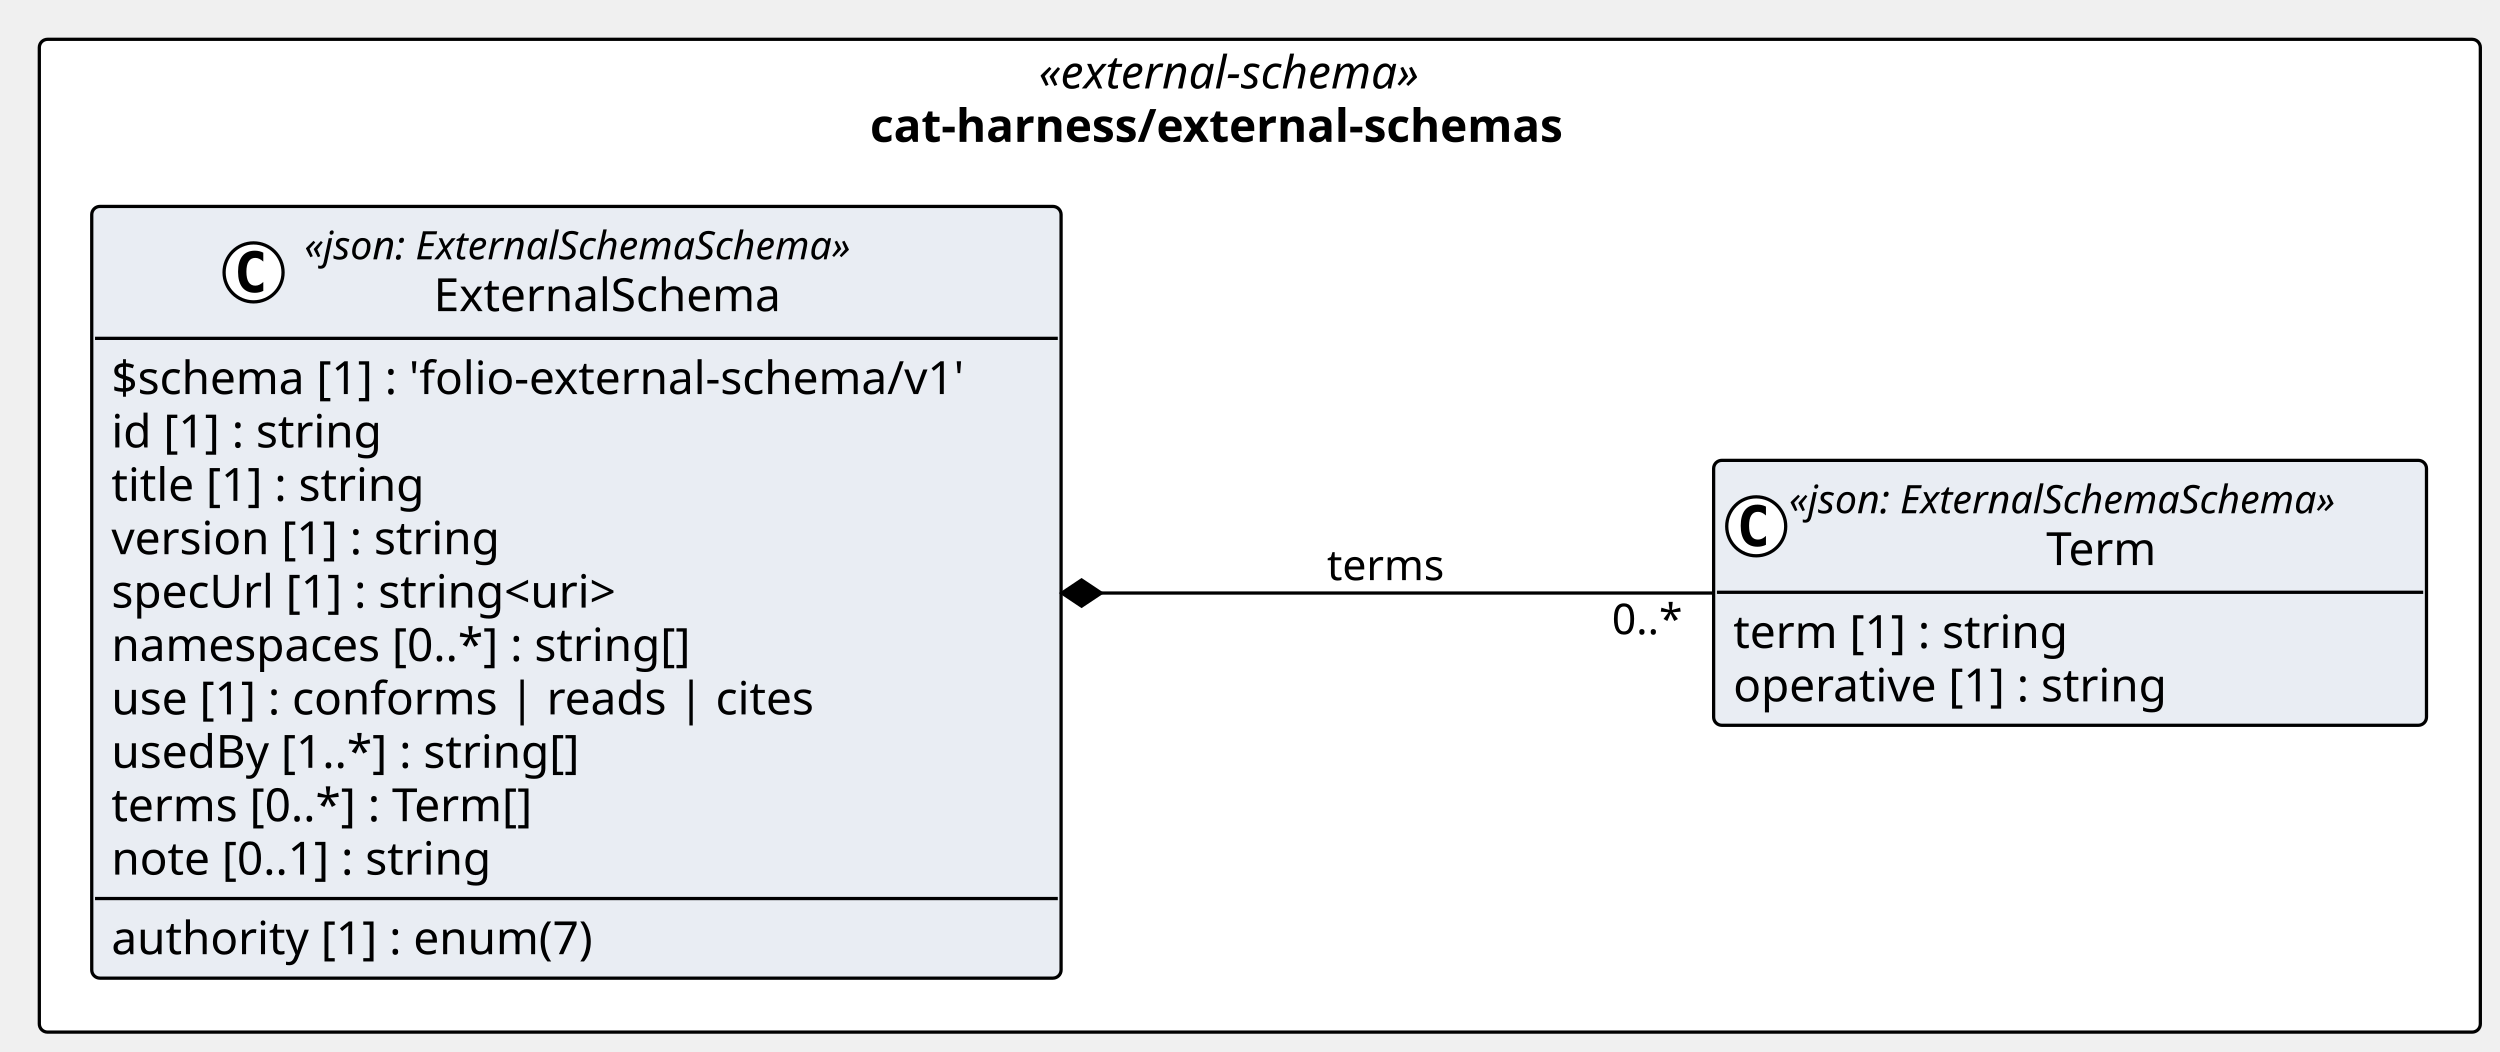
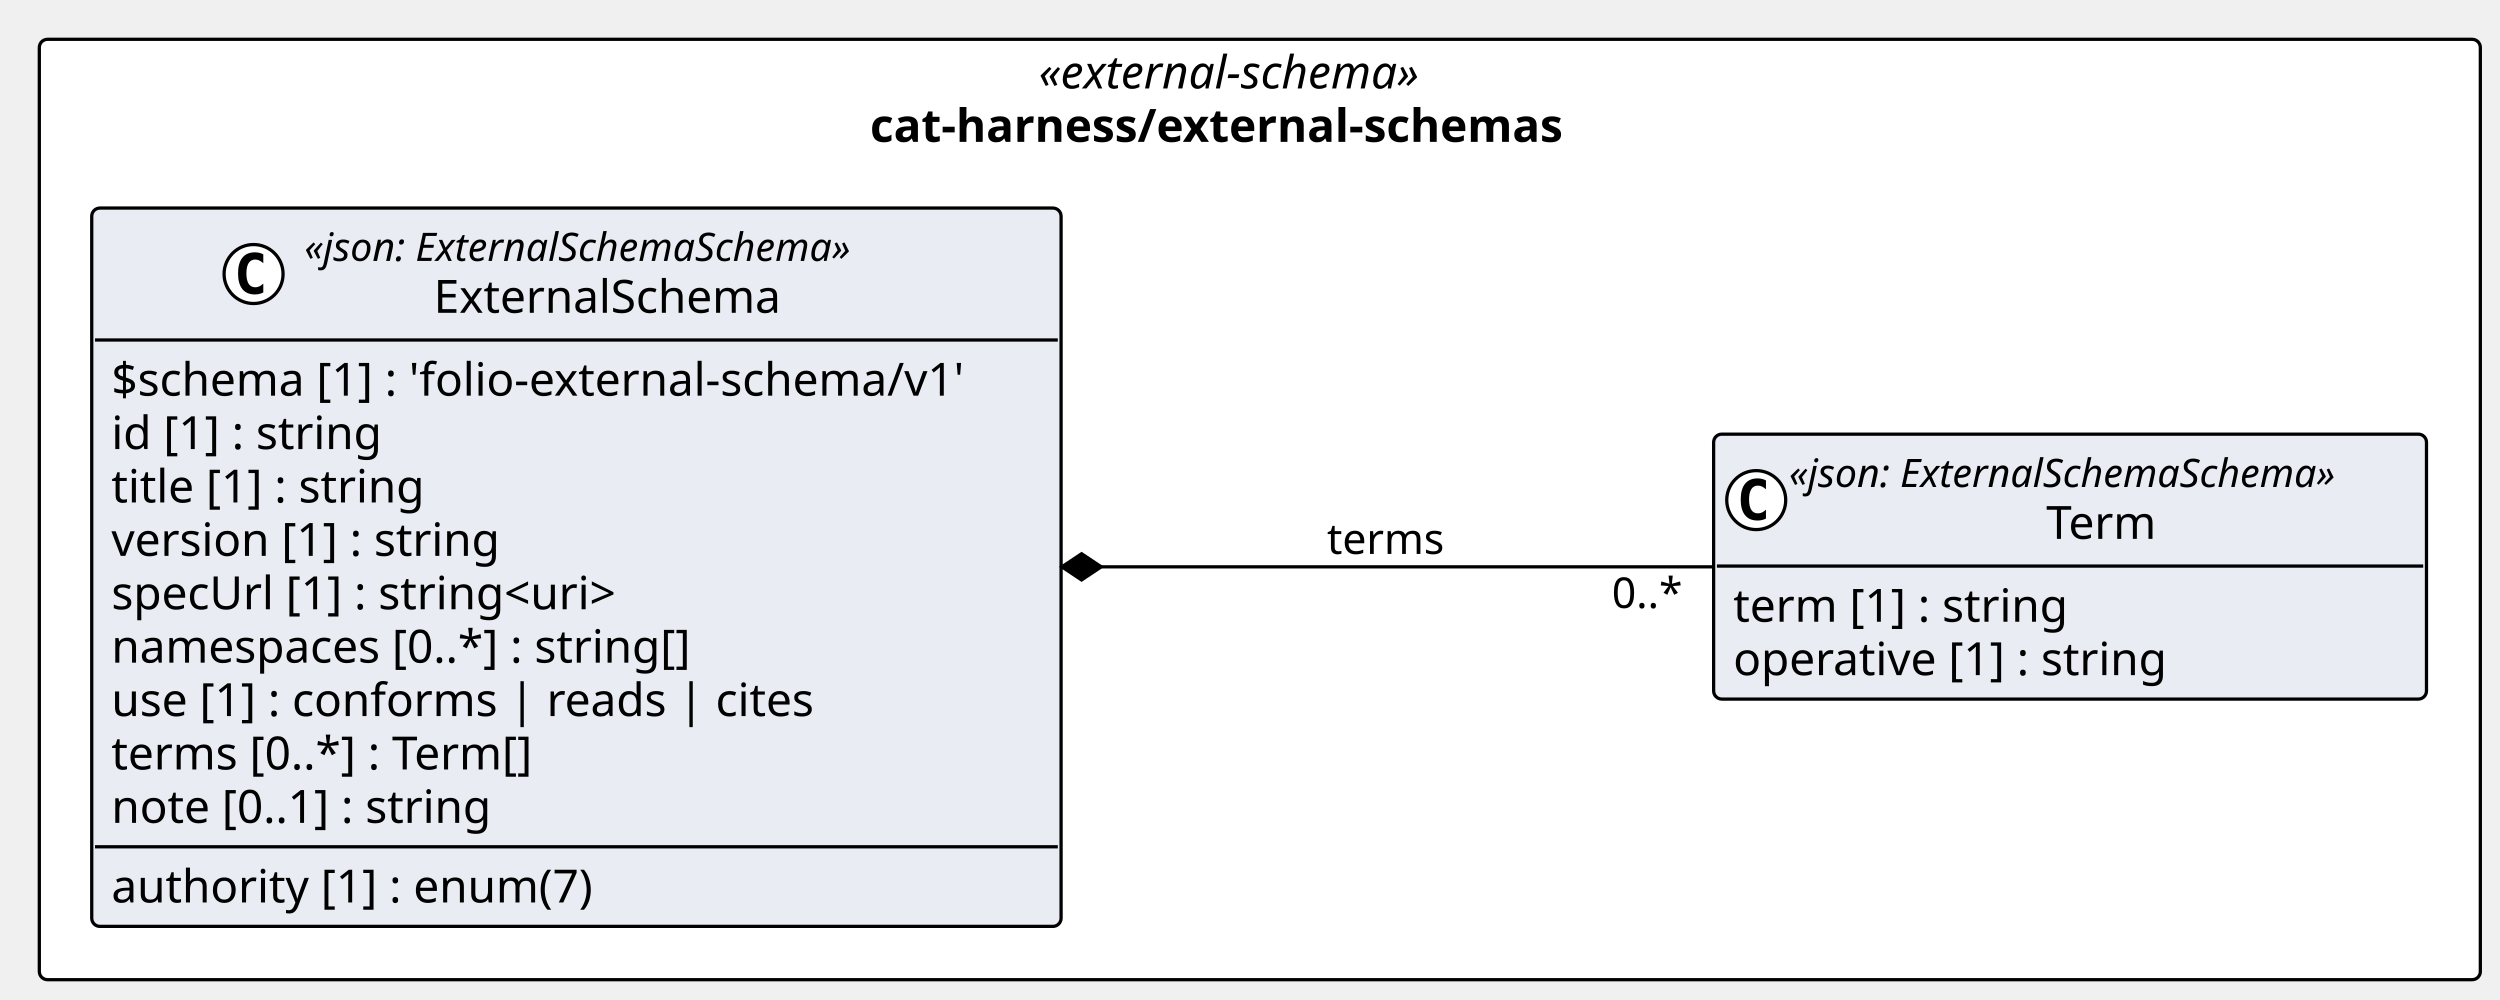
- <svg xmlns="http://www.w3.org/2000/svg" contentStyleType="text/css" height="321px" preserveAspectRatio="none" style="width:763px;height:321px;background:#FFFFFF;" version="1.1" viewBox="0 0 763 321" width="763px" zoomAndPan="magnify">
+ <svg xmlns="http://www.w3.org/2000/svg" contentStyleType="text/css" height="305px" preserveAspectRatio="none" style="width:763px;height:305px;background:#FFFFFF;" version="1.1" viewBox="0 0 763 305" width="763px" zoomAndPan="magnify">
  <defs />
  <g>
    <g id="cluster_pkg_cat_harness_external_schemas">
-       <rect fill="#FFFFFF" height="303" rx="2.5" ry="2.5" style="stroke:#000000;stroke-width:1.0;" width="745" x="12" y="12" />
+       <rect fill="#FFFFFF" height="287" rx="2.5" ry="2.5" style="stroke:#000000;stroke-width:1.0;" width="745" x="12" y="12" />
      <text fill="#000000" font-family="Verdana" font-size="14" font-style="italic" lengthAdjust="spacing" textLength="134.976" x="317.012" y="26.995">«external-schema»</text>
      <text fill="#000000" font-family="Verdana" font-size="14" font-weight="bold" lengthAdjust="spacing" textLength="237.911" x="265.544" y="43.292">cat-harness/external-schemas</text>
    </g>
    <g id="elem_cat_harness_external_schemas_Term">
-       <rect codeLine="14" fill="#E9EDF3" height="80.859" id="cat_harness_external_schemas_Term" rx="2.5" ry="2.5" style="stroke:#000000;stroke-width:1.0;" width="217.565" x="523" y="140.5" />
-       <ellipse cx="536" cy="160.633" fill="#FFFFFF" rx="9" ry="9" style="stroke:#000000;stroke-width:1.0;" />
-       <path d="M538.969,166.273 Q538.391,166.57 537.75,166.711 Q537.109,166.867 536.406,166.867 Q533.906,166.867 532.578,165.227 Q531.266,163.57 531.266,160.445 Q531.266,157.32 532.578,155.664 Q533.906,154.008 536.406,154.008 Q537.109,154.008 537.75,154.164 Q538.406,154.32 538.969,154.617 L538.969,157.336 Q538.344,156.758 537.75,156.492 Q537.156,156.211 536.531,156.211 Q535.188,156.211 534.5,157.289 Q533.812,158.352 533.812,160.445 Q533.812,162.539 534.5,163.617 Q535.188,164.68 536.531,164.68 Q537.156,164.68 537.75,164.414 Q538.344,164.133 538.969,163.555 L538.969,166.273 Z " fill="#000000" />
-       <text fill="#000000" font-family="Verdana" font-size="12" font-style="italic" lengthAdjust="spacing" textLength="193.565" x="546" y="156.639">«json: ExternalSchemaSchema»</text>
-       <text fill="#000000" font-family="Verdana" font-size="14" lengthAdjust="spacing" textLength="36.559" x="624.503" y="172.464">Term</text>
-       <line style="stroke:#000000;stroke-width:1.0;" x1="524" x2="739.564" y1="180.766" y2="180.766" />
-       <text fill="#000000" font-family="Verdana" font-size="14" lengthAdjust="spacing" textLength="111.583" x="529" y="197.761">term [1] : string</text>
-       <text fill="#000000" font-family="Verdana" font-size="14" lengthAdjust="spacing" textLength="144.765" x="529" y="214.058">operative [1] : string</text>
+       <rect codeLine="14" fill="#E9EDF3" height="80.859" id="cat_harness_external_schemas_Term" rx="2.5" ry="2.5" style="stroke:#000000;stroke-width:1.0;" width="217.565" x="523" y="132.5" />
+       <ellipse cx="536" cy="152.633" fill="#FFFFFF" rx="9" ry="9" style="stroke:#000000;stroke-width:1.0;" />
+       <path d="M538.969,158.273 Q538.391,158.57 537.75,158.711 Q537.109,158.867 536.406,158.867 Q533.906,158.867 532.578,157.227 Q531.266,155.57 531.266,152.445 Q531.266,149.32 532.578,147.664 Q533.906,146.008 536.406,146.008 Q537.109,146.008 537.75,146.164 Q538.406,146.32 538.969,146.617 L538.969,149.336 Q538.344,148.758 537.75,148.492 Q537.156,148.211 536.531,148.211 Q535.188,148.211 534.5,149.289 Q533.812,150.352 533.812,152.445 Q533.812,154.539 534.5,155.617 Q535.188,156.68 536.531,156.68 Q537.156,156.68 537.75,156.414 Q538.344,156.133 538.969,155.555 L538.969,158.273 Z " fill="#000000" />
+       <text fill="#000000" font-family="Verdana" font-size="12" font-style="italic" lengthAdjust="spacing" textLength="193.565" x="546" y="148.639">«json: ExternalSchemaSchema»</text>
+       <text fill="#000000" font-family="Verdana" font-size="14" lengthAdjust="spacing" textLength="36.559" x="624.503" y="164.464">Term</text>
+       <line style="stroke:#000000;stroke-width:1.0;" x1="524" x2="739.564" y1="172.766" y2="172.766" />
+       <text fill="#000000" font-family="Verdana" font-size="14" lengthAdjust="spacing" textLength="111.583" x="529" y="189.761">term [1] : string</text>
+       <text fill="#000000" font-family="Verdana" font-size="14" lengthAdjust="spacing" textLength="144.765" x="529" y="206.058">operative [1] : string</text>
    </g>
    <g id="elem_cat_harness_external_schemas_ExternalSchema">
-       <rect codeLine="18" fill="#E9EDF3" height="235.531" id="cat_harness_external_schemas_ExternalSchema" rx="2.5" ry="2.5" style="stroke:#000000;stroke-width:1.0;" width="295.842" x="28" y="63" />
-       <ellipse cx="77.389" cy="83.133" fill="#FFFFFF" rx="9" ry="9" style="stroke:#000000;stroke-width:1.0;" />
-       <path d="M80.357,88.773 Q79.779,89.07 79.139,89.211 Q78.498,89.367 77.795,89.367 Q75.295,89.367 73.967,87.727 Q72.654,86.07 72.654,82.945 Q72.654,79.82 73.967,78.164 Q75.295,76.508 77.795,76.508 Q78.498,76.508 79.139,76.664 Q79.795,76.82 80.357,77.117 L80.357,79.836 Q79.732,79.258 79.139,78.992 Q78.545,78.711 77.92,78.711 Q76.576,78.711 75.889,79.789 Q75.201,80.852 75.201,82.945 Q75.201,85.039 75.889,86.117 Q76.576,87.18 77.92,87.18 Q78.545,87.18 79.139,86.914 Q79.732,86.633 80.357,86.055 L80.357,88.773 Z " fill="#000000" />
-       <text fill="#000000" font-family="Verdana" font-size="12" font-style="italic" lengthAdjust="spacing" textLength="193.565" x="92.889" y="79.139">«json: ExternalSchemaSchema»</text>
-       <text fill="#000000" font-family="Verdana" font-size="14" lengthAdjust="spacing" textLength="114.618" x="132.362" y="94.964">ExternalSchema</text>
-       <line style="stroke:#000000;stroke-width:1.0;" x1="29" x2="322.842" y1="103.266" y2="103.266" />
-       <text fill="#000000" font-family="Verdana" font-size="14" lengthAdjust="spacing" textLength="283.842" x="34" y="120.261">$schema [1] : 'folio-external-schema/v1'</text>
-       <text fill="#000000" font-family="Verdana" font-size="14" lengthAdjust="spacing" textLength="90.863" x="34" y="136.558">id [1] : string</text>
-       <text fill="#000000" font-family="Verdana" font-size="14" lengthAdjust="spacing" textLength="105.458" x="34" y="152.855">title [1] : string</text>
-       <text fill="#000000" font-family="Verdana" font-size="14" lengthAdjust="spacing" textLength="129.363" x="34" y="169.151">version [1] : string</text>
-       <text fill="#000000" font-family="Verdana" font-size="14" lengthAdjust="spacing" textLength="172.45" x="34" y="185.448">specUrl [1] : string&lt;uri&gt;</text>
-       <text fill="#000000" font-family="Verdana" font-size="14" lengthAdjust="spacing" textLength="192.978" x="34" y="201.745">namespaces [0..*] : string[]</text>
-       <text fill="#000000" font-family="Verdana" font-size="14" lengthAdjust="spacing" textLength="227.343" x="34" y="218.042">use [1] : conforms | reads | cites</text>
-       <text fill="#000000" font-family="Verdana" font-size="14" lengthAdjust="spacing" textLength="156.468" x="34" y="234.339">usedBy [1..*] : string[]</text>
-       <text fill="#000000" font-family="Verdana" font-size="14" lengthAdjust="spacing" textLength="142.071" x="34" y="250.636">terms [0..*] : Term[]</text>
-       <text fill="#000000" font-family="Verdana" font-size="14" lengthAdjust="spacing" textLength="127.436" x="34" y="266.933">note [0..1] : string</text>
-       <line style="stroke:#000000;stroke-width:1.0;" x1="29" x2="322.842" y1="274.234" y2="274.234" />
-       <text fill="#000000" font-family="Verdana" font-size="14" lengthAdjust="spacing" textLength="161.526" x="34" y="291.229">authority [1] : enum(7)</text>
+       <rect codeLine="18" fill="#E9EDF3" height="219.234" id="cat_harness_external_schemas_ExternalSchema" rx="2.5" ry="2.5" style="stroke:#000000;stroke-width:1.0;" width="295.842" x="28" y="63.5" />
+       <ellipse cx="77.389" cy="83.633" fill="#FFFFFF" rx="9" ry="9" style="stroke:#000000;stroke-width:1.0;" />
+       <path d="M80.357,89.273 Q79.779,89.57 79.139,89.711 Q78.498,89.867 77.795,89.867 Q75.295,89.867 73.967,88.227 Q72.654,86.57 72.654,83.445 Q72.654,80.32 73.967,78.664 Q75.295,77.008 77.795,77.008 Q78.498,77.008 79.139,77.164 Q79.795,77.32 80.357,77.617 L80.357,80.336 Q79.732,79.758 79.139,79.492 Q78.545,79.211 77.92,79.211 Q76.576,79.211 75.889,80.289 Q75.201,81.352 75.201,83.445 Q75.201,85.539 75.889,86.617 Q76.576,87.68 77.92,87.68 Q78.545,87.68 79.139,87.414 Q79.732,87.133 80.357,86.555 L80.357,89.273 Z " fill="#000000" />
+       <text fill="#000000" font-family="Verdana" font-size="12" font-style="italic" lengthAdjust="spacing" textLength="193.565" x="92.889" y="79.639">«json: ExternalSchemaSchema»</text>
+       <text fill="#000000" font-family="Verdana" font-size="14" lengthAdjust="spacing" textLength="114.618" x="132.362" y="95.464">ExternalSchema</text>
+       <line style="stroke:#000000;stroke-width:1.0;" x1="29" x2="322.842" y1="103.766" y2="103.766" />
+       <text fill="#000000" font-family="Verdana" font-size="14" lengthAdjust="spacing" textLength="283.842" x="34" y="120.761">$schema [1] : 'folio-external-schema/v1'</text>
+       <text fill="#000000" font-family="Verdana" font-size="14" lengthAdjust="spacing" textLength="90.863" x="34" y="137.058">id [1] : string</text>
+       <text fill="#000000" font-family="Verdana" font-size="14" lengthAdjust="spacing" textLength="105.458" x="34" y="153.355">title [1] : string</text>
+       <text fill="#000000" font-family="Verdana" font-size="14" lengthAdjust="spacing" textLength="129.363" x="34" y="169.651">version [1] : string</text>
+       <text fill="#000000" font-family="Verdana" font-size="14" lengthAdjust="spacing" textLength="172.45" x="34" y="185.948">specUrl [1] : string&lt;uri&gt;</text>
+       <text fill="#000000" font-family="Verdana" font-size="14" lengthAdjust="spacing" textLength="192.978" x="34" y="202.245">namespaces [0..*] : string[]</text>
+       <text fill="#000000" font-family="Verdana" font-size="14" lengthAdjust="spacing" textLength="227.343" x="34" y="218.542">use [1] : conforms | reads | cites</text>
+       <text fill="#000000" font-family="Verdana" font-size="14" lengthAdjust="spacing" textLength="142.071" x="34" y="234.839">terms [0..*] : Term[]</text>
+       <text fill="#000000" font-family="Verdana" font-size="14" lengthAdjust="spacing" textLength="127.436" x="34" y="251.136">note [0..1] : string</text>
+       <line style="stroke:#000000;stroke-width:1.0;" x1="29" x2="322.842" y1="258.438" y2="258.438" />
+       <text fill="#000000" font-family="Verdana" font-size="14" lengthAdjust="spacing" textLength="161.526" x="34" y="275.433">authority [1] : enum(7)</text>
    </g>
    <g id="link_cat_harness_external_schemas_ExternalSchema_cat_harness_external_schemas_Term">
-       <path codeLine="33" d="M336.09,181 C400.71,181 463.23,181 522.66,181 " fill="none" id="cat_harness_external_schemas_ExternalSchema-backto-cat_harness_external_schemas_Term" style="stroke:#000000;stroke-width:1.0;" />
-       <polygon fill="#000000" points="324.09,181,330.09,185,336.09,181,330.09,177,324.09,181" style="stroke:#000000;stroke-width:1.0;" />
-       <text fill="#000000" font-family="Verdana" font-size="13" lengthAdjust="spacing" textLength="37.877" x="405" y="177.067">terms</text>
-       <text fill="#000000" font-family="Verdana" font-size="13" lengthAdjust="spacing" textLength="23.036" x="491.934" y="193.556">0..*</text>
+       <path codeLine="32" d="M336.09,173 C400.71,173 463.23,173 522.66,173 " fill="none" id="cat_harness_external_schemas_ExternalSchema-backto-cat_harness_external_schemas_Term" style="stroke:#000000;stroke-width:1.0;" />
+       <polygon fill="#000000" points="324.09,173,330.09,177,336.09,173,330.09,169,324.09,173" style="stroke:#000000;stroke-width:1.0;" />
+       <text fill="#000000" font-family="Verdana" font-size="13" lengthAdjust="spacing" textLength="37.877" x="405" y="169.067">terms</text>
+       <text fill="#000000" font-family="Verdana" font-size="13" lengthAdjust="spacing" textLength="23.036" x="491.934" y="185.556">0..*</text>
    </g>
  </g>
</svg>
